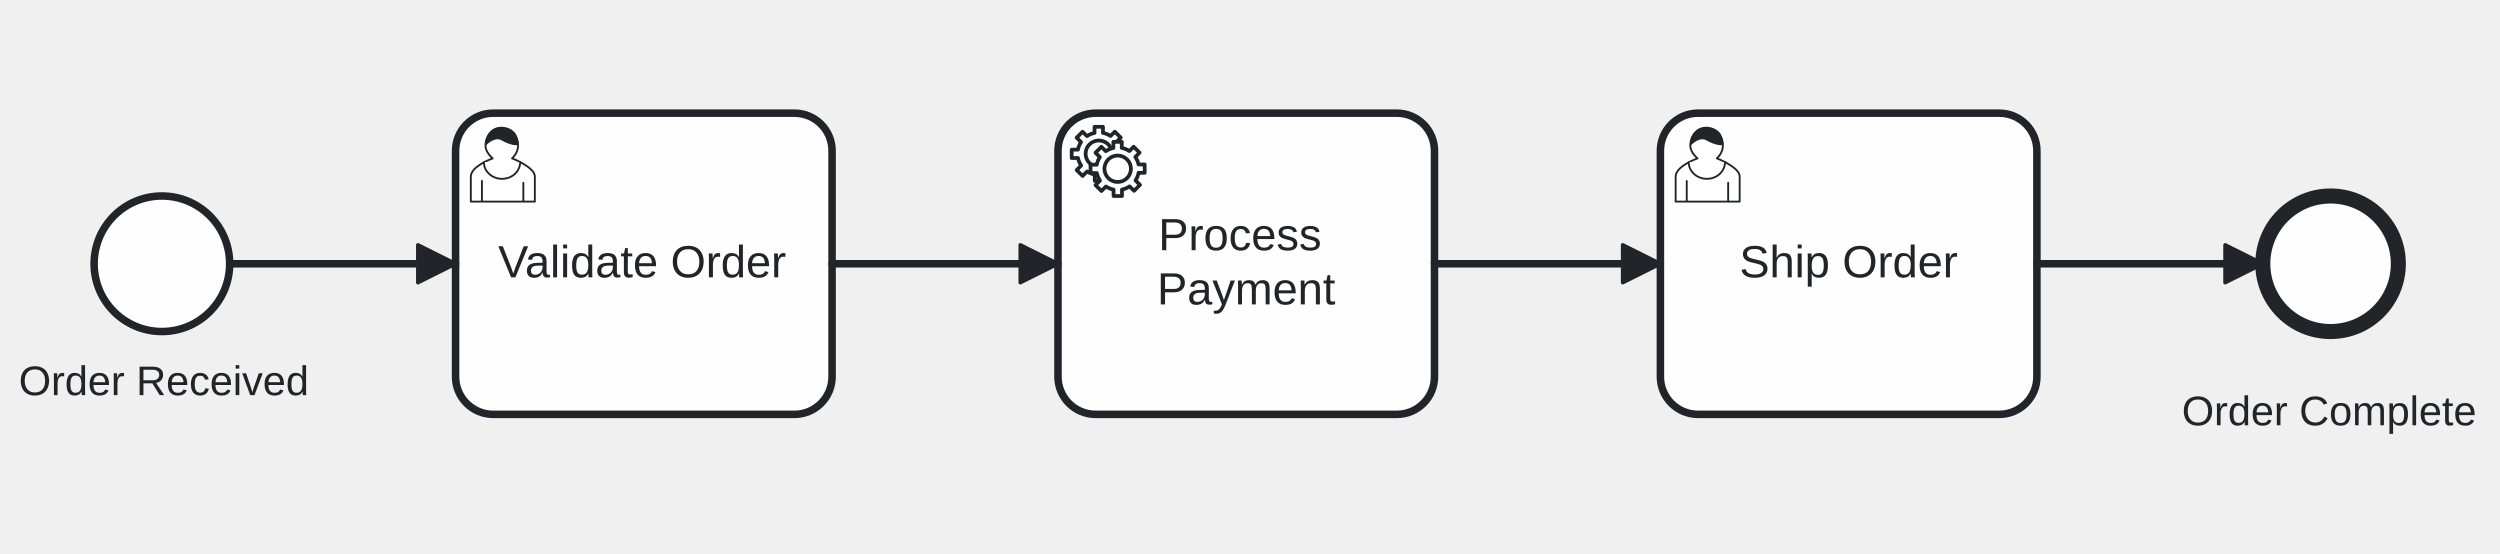
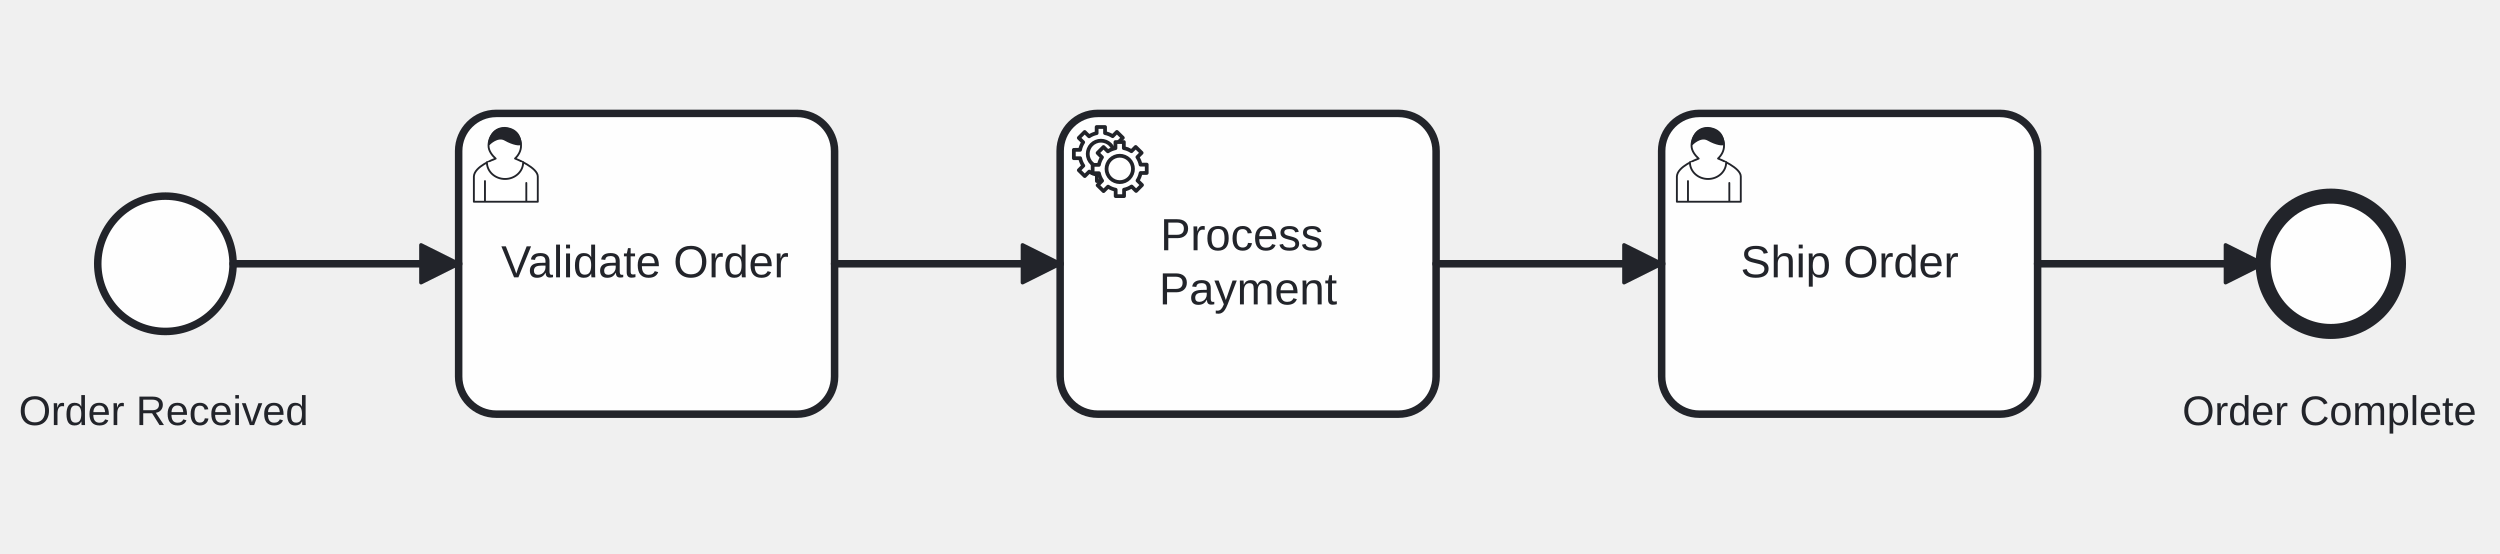
- <svg xmlns="http://www.w3.org/2000/svg" width="830.5" height="184" viewBox="167 87 664 97" version="1.1">
+ <svg xmlns="http://www.w3.org/2000/svg" width="830.5" height="184" viewBox="166 87 665 97" version="1.1">
  <g class="djs-group">
    <g class="djs-element djs-shape" data-element-id="Event_1l18z3u" style="display: block;" transform="translate(192, 114)">
      <g class="djs-visual">
        <circle cx="18" cy="18" r="18" style="stroke-linecap: round; stroke-linejoin: round; stroke: hsl(225, 10%, 15%); stroke-width: 2px; fill: white; fill-opacity: 0.95;" />
      </g>
      <rect style="fill: none; stroke-opacity: 0; stroke: white; stroke-width: 15px;" class="djs-hit djs-hit-all" x="0" y="0" width="36" height="36" />
      <circle cx="18" cy="18" r="23" style="fill: none;" class="djs-outline" />
    </g>
  </g>
  <g class="djs-group">
    <g class="djs-element djs-shape" data-element-id="Event_0bdlayk" style="display: block;" transform="translate(768, 114)">
      <g class="djs-visual">
        <circle cx="18" cy="18" r="18" style="stroke-linecap: round; stroke-linejoin: round; stroke: hsl(225, 10%, 15%); stroke-width: 4px; fill: white; fill-opacity: 0.95;" />
      </g>
      <rect style="fill: none; stroke-opacity: 0; stroke: white; stroke-width: 15px;" class="djs-hit djs-hit-all" x="0" y="0" width="36" height="36" />
      <circle cx="18" cy="18" r="24" style="fill: none;" class="djs-outline" />
    </g>
  </g>
  <g class="djs-group">
    <g class="djs-element djs-shape" data-element-id="Activity_01aji74" style="display: block;" transform="translate(288, 92)">
      <g class="djs-visual">
        <rect x="0" y="0" width="100" height="80" rx="10" ry="10" style="stroke-linecap: round; stroke-linejoin: round; stroke: hsl(225, 10%, 15%); stroke-width: 2px; fill: white; fill-opacity: 0.95;" />
        <text style="font-family: Arial, sans-serif; font-size: 12px; font-weight: normal; fill: hsl(225, 10%, 15%);" lineHeight="1.2" class="djs-label">
          <tspan x="11.318" y="43.6">Validate Order</tspan>
        </text>
        <path style="fill: white; stroke-linecap: round; stroke-linejoin: round; stroke: hsl(225, 10%, 15%); stroke-width: 0.5px;" d="m 15,12 c 0.909,-0.845 1.594,-2.049 1.594,-3.385 0,-2.554 -1.805,-4.622 -4.357,-4.622 -2.552,0 -4.288,2.068 -4.288,4.622 0,1.348 0.974,2.562 1.896,3.405 -0.529,0.187 -5.669,2.097 -5.794,4.756 v 6.718 h 17 v -6.718 c 0,-2.298 -5.528,-4.595 -6.051,-4.776 zm -8,6 l 0,5.5 m 11,0 l 0,-5" />
        <path style="fill: white; stroke-linecap: round; stroke-linejoin: round; stroke: hsl(225, 10%, 15%); stroke-width: 0.5px;" d="m 15,12 m 2.162,1.009 c 0,2.447 -2.158,4.431 -4.821,4.431 -2.665,0 -4.822,-1.981 -4.822,-4.431 " />
        <path style="fill: hsl(225, 10%, 15%); stroke-linecap: round; stroke-linejoin: round; stroke: hsl(225, 10%, 15%); stroke-width: 0.5px;" d="m 15,12 m -6.9,-3.80 c 0,0 2.251,-2.358 4.274,-1.177 2.024,1.181 4.221,1.537 4.124,0.965 -0.098,-0.57 -0.117,-3.791 -4.191,-4.136 -3.575,0.001 -4.208,3.367 -4.207,4.348 z" />
      </g>
      <rect style="fill: none; stroke-opacity: 0; stroke: white; stroke-width: 15px;" class="djs-hit djs-hit-all" x="0" y="0" width="100" height="80" />
      <rect x="-5" y="-5" rx="14" width="110" height="90" style="fill: none;" class="djs-outline" />
    </g>
  </g>
  <g class="djs-group">
    <g class="djs-element djs-shape" data-element-id="Activity_0jy2ses" style="display: block;" transform="translate(608, 92)">
      <g class="djs-visual">
        <rect x="0" y="0" width="100" height="80" rx="10" ry="10" style="stroke-linecap: round; stroke-linejoin: round; stroke: hsl(225, 10%, 15%); stroke-width: 2px; fill: white; fill-opacity: 0.95;" />
        <text style="font-family: Arial, sans-serif; font-size: 12px; font-weight: normal; fill: hsl(225, 10%, 15%);" lineHeight="1.2" class="djs-label">
          <tspan x="20.99" y="43.6">Ship Order</tspan>
        </text>
        <path style="fill: white; stroke-linecap: round; stroke-linejoin: round; stroke: hsl(225, 10%, 15%); stroke-width: 0.5px;" d="m 15,12 c 0.909,-0.845 1.594,-2.049 1.594,-3.385 0,-2.554 -1.805,-4.622 -4.357,-4.622 -2.552,0 -4.288,2.068 -4.288,4.622 0,1.348 0.974,2.562 1.896,3.405 -0.529,0.187 -5.669,2.097 -5.794,4.756 v 6.718 h 17 v -6.718 c 0,-2.298 -5.528,-4.595 -6.051,-4.776 zm -8,6 l 0,5.5 m 11,0 l 0,-5" />
        <path style="fill: white; stroke-linecap: round; stroke-linejoin: round; stroke: hsl(225, 10%, 15%); stroke-width: 0.5px;" d="m 15,12 m 2.162,1.009 c 0,2.447 -2.158,4.431 -4.821,4.431 -2.665,0 -4.822,-1.981 -4.822,-4.431 " />
        <path style="fill: hsl(225, 10%, 15%); stroke-linecap: round; stroke-linejoin: round; stroke: hsl(225, 10%, 15%); stroke-width: 0.5px;" d="m 15,12 m -6.9,-3.80 c 0,0 2.251,-2.358 4.274,-1.177 2.024,1.181 4.221,1.537 4.124,0.965 -0.098,-0.57 -0.117,-3.791 -4.191,-4.136 -3.575,0.001 -4.208,3.367 -4.207,4.348 z" />
      </g>
      <rect style="fill: none; stroke-opacity: 0; stroke: white; stroke-width: 15px;" class="djs-hit djs-hit-all" x="0" y="0" width="100" height="80" />
      <rect x="-5" y="-5" rx="14" width="110" height="90" style="fill: none;" class="djs-outline" />
    </g>
  </g>
  <g class="djs-group">
    <g class="djs-element djs-shape" data-element-id="Activity_1p2y7u9" style="display: block;" transform="translate(448, 92)">
      <g class="djs-visual">
        <rect x="0" y="0" width="100" height="80" rx="10" ry="10" style="stroke-linecap: round; stroke-linejoin: round; stroke: hsl(225, 10%, 15%); stroke-width: 2px; fill: white; fill-opacity: 0.95;" />
        <text style="font-family: Arial, sans-serif; font-size: 12px; font-weight: normal; fill: hsl(225, 10%, 15%);" lineHeight="1.2" class="djs-label">
          <tspan x="26.66" y="36.4">Process </tspan>
          <tspan x="26.324" y="50.8">Payment</tspan>
        </text>
        <circle cx="5" cy="5" r="5" style="stroke-linecap: round; stroke-linejoin: round; stroke: none; stroke-width: 2px; fill: white;" transform="translate(6, 6)" />
        <path style="fill: white; stroke-linecap: round; stroke-linejoin: round; stroke: hsl(225, 10%, 15%); stroke-width: 1px;" d="m 12,18 v -1.713 c 0.352,-0.07 0.704,-0.178 1.048,-0.321 0.344,-0.145 0.666,-0.321 0.966,-0.521 l 1.194,1.18 1.567,-1.577 -1.195,-1.18 c 0.403,-0.614 0.683,-1.299 0.825,-2.018 l 1.622,-0.01 v -2.22 l -1.637,0.01 c -0.073,-0.352 -0.178,-0.7 -0.324,-1.044 -0.145,-0.344 -0.321,-0.664 -0.523,-0.962 l 1.131,-1.136 -1.583,-1.563 -1.13,1.136 c -0.614,-0.401 -1.303,-0.681 -2.023,-0.822 l 0.009,-1.619 h -2.241 l 0.004,1.631 c -0.354,0.074 -0.705,0.18 -1.05,0.324 -0.344,0.144 -0.665,0.321 -0.964,0.52 l -1.17,-1.158 -1.567,1.579 1.168,1.157 c -0.403,0.613 -0.683,1.298 -0.825,2.017 l -1.659,0.003 v 2.222 l 1.672,-0.006 c 0.073,0.351 0.18,0.702 0.324,1.045 0.145,0.344 0.321,0.664 0.523,0.961 l -1.199,1.197 1.584,1.56 1.196,-1.193 c 0.614,0.403 1.303,0.682 2.023,0.823 l 7.19e-4,1.699 h 2.227 z m 0.221,-3.996 c -1.789,0.75 -3.858,-0.093 -4.61,-1.874 -0.752,-1.783 0.091,-3.846 1.88,-4.596 1.788,-0.749 3.857,0.093 4.609,1.874 0.752,1.782 -0.091,3.846 -1.88,4.596 z" />
        <circle cx="5" cy="5" r="5" style="stroke-linecap: round; stroke-linejoin: round; stroke: none; stroke-width: 2px; fill: white;" transform="translate(11, 10)" />
        <path style="fill: white; stroke-linecap: round; stroke-linejoin: round; stroke: hsl(225, 10%, 15%); stroke-width: 1px;" d="m 17,22 v -1.713 c 0.352,-0.07 0.704,-0.178 1.048,-0.321 0.344,-0.145 0.666,-0.321 0.966,-0.521 l 1.194,1.18 1.567,-1.577 -1.195,-1.18 c 0.403,-0.614 0.683,-1.299 0.825,-2.018 l 1.622,-0.01 v -2.22 l -1.637,0.01 c -0.073,-0.352 -0.178,-0.7 -0.324,-1.044 -0.145,-0.344 -0.321,-0.664 -0.523,-0.962 l 1.131,-1.136 -1.583,-1.563 -1.13,1.136 c -0.614,-0.401 -1.303,-0.681 -2.023,-0.822 l 0.009,-1.619 h -2.241 l 0.004,1.631 c -0.354,0.074 -0.705,0.18 -1.05,0.324 -0.344,0.144 -0.665,0.321 -0.964,0.52 l -1.17,-1.158 -1.567,1.579 1.168,1.157 c -0.403,0.613 -0.683,1.298 -0.825,2.017 l -1.659,0.003 v 2.222 l 1.672,-0.006 c 0.073,0.351 0.18,0.702 0.324,1.045 0.145,0.344 0.321,0.664 0.523,0.961 l -1.199,1.197 1.584,1.56 1.196,-1.193 c 0.614,0.403 1.303,0.682 2.023,0.823 l 7.19e-4,1.699 h 2.227 z m 0.221,-3.996 c -1.789,0.75 -3.858,-0.093 -4.61,-1.874 -0.752,-1.783 0.091,-3.846 1.88,-4.596 1.788,-0.749 3.857,0.093 4.609,1.874 0.752,1.782 -0.091,3.846 -1.88,4.596 z" />
      </g>
      <rect style="fill: none; stroke-opacity: 0; stroke: white; stroke-width: 15px;" class="djs-hit djs-hit-all" x="0" y="0" width="100" height="80" />
      <rect x="-5" y="-5" rx="14" width="110" height="90" style="fill: none;" class="djs-outline" />
    </g>
  </g>
  <g class="djs-group">
    <g class="djs-element djs-connection" data-element-id="Flow_1o0buuy" style="display: block;">
      <g class="djs-visual">
        <defs>
          <marker id="marker-seq-0" viewBox="0 0 20 20" refX="11" refY="10" markerWidth="10" markerHeight="10" orient="auto">
            <path d="M 1 5 L 11 10 L 1 15 Z" style="stroke-linecap: round; stroke-linejoin: round; stroke: hsl(225, 10%, 15%); stroke-width: 1px; fill: hsl(225, 10%, 15%);" />
          </marker>
        </defs>
        <path style="fill: none; stroke-linecap: round; stroke-linejoin: round; stroke: hsl(225, 10%, 15%); stroke-width: 2px; marker-end: url(#marker-seq-0);" data-corner-radius="5" d="M228,132L288,132" />
      </g>
      <path d="M228,132L288,132" style="fill: none; stroke-opacity: 0; stroke: white; stroke-width: 15px;" class="djs-hit djs-hit-stroke" />
      <rect x="223" y="127" rx="4" width="70" height="10" style="fill: none;" class="djs-outline" />
    </g>
  </g>
  <g class="djs-group">
    <g class="djs-element djs-connection" data-element-id="Flow_0qgziru" style="display: block;">
      <g class="djs-visual">
        <defs>
          <marker id="marker-seq-1" viewBox="0 0 20 20" refX="11" refY="10" markerWidth="10" markerHeight="10" orient="auto">
            <path d="M 1 5 L 11 10 L 1 15 Z" style="stroke-linecap: round; stroke-linejoin: round; stroke: hsl(225, 10%, 15%); stroke-width: 1px; fill: hsl(225, 10%, 15%);" />
          </marker>
        </defs>
        <path style="fill: none; stroke-linecap: round; stroke-linejoin: round; stroke: hsl(225, 10%, 15%); stroke-width: 2px; marker-end: url(#marker-seq-1);" data-corner-radius="5" d="M388,132L448,132" />
      </g>
      <path d="M388,132L448,132" style="fill: none; stroke-opacity: 0; stroke: white; stroke-width: 15px;" class="djs-hit djs-hit-stroke" />
      <rect x="383" y="127" rx="4" width="70" height="10" style="fill: none;" class="djs-outline" />
    </g>
  </g>
  <g class="djs-group">
    <g class="djs-element djs-connection" data-element-id="Flow_00k1pv3" style="display: block;">
      <g class="djs-visual">
        <defs>
          <marker id="marker-seq-2" viewBox="0 0 20 20" refX="11" refY="10" markerWidth="10" markerHeight="10" orient="auto">
            <path d="M 1 5 L 11 10 L 1 15 Z" style="stroke-linecap: round; stroke-linejoin: round; stroke: hsl(225, 10%, 15%); stroke-width: 1px; fill: hsl(225, 10%, 15%);" />
          </marker>
        </defs>
        <path style="fill: none; stroke-linecap: round; stroke-linejoin: round; stroke: hsl(225, 10%, 15%); stroke-width: 2px; marker-end: url(#marker-seq-2);" data-corner-radius="5" d="M548,132L608,132" />
      </g>
      <path d="M548,132L608,132" style="fill: none; stroke-opacity: 0; stroke: white; stroke-width: 15px;" class="djs-hit djs-hit-stroke" />
      <rect x="543" y="127" rx="4" width="70" height="10" style="fill: none;" class="djs-outline" />
    </g>
  </g>
  <g class="djs-group">
    <g class="djs-element djs-connection" data-element-id="Flow_0wkgksp" style="display: block;">
      <g class="djs-visual">
        <defs>
          <marker id="marker-seq-3" viewBox="0 0 20 20" refX="11" refY="10" markerWidth="10" markerHeight="10" orient="auto">
            <path d="M 1 5 L 11 10 L 1 15 Z" style="stroke-linecap: round; stroke-linejoin: round; stroke: hsl(225, 10%, 15%); stroke-width: 1px; fill: hsl(225, 10%, 15%);" />
          </marker>
        </defs>
        <path style="fill: none; stroke-linecap: round; stroke-linejoin: round; stroke: hsl(225, 10%, 15%); stroke-width: 2px; marker-end: url(#marker-seq-3);" data-corner-radius="5" d="M708,132L768,132" />
      </g>
      <path d="M708,132L768,132" style="fill: none; stroke-opacity: 0; stroke: white; stroke-width: 15px;" class="djs-hit djs-hit-stroke" />
      <rect x="703" y="127" rx="4" width="70" height="10" style="fill: none;" class="djs-outline" />
    </g>
  </g>
  <g class="djs-group">
-     <g class="djs-element djs-shape" data-element-id="Event_1l18z3u_label" style="display: block;" transform="translate(172, 157)">
+     <g class="djs-element djs-shape" data-element-id="Event_1l18z3u_label" style="display: block;" transform="translate(171, 165)">
      <g class="djs-visual">
        <text style="font-family: Arial, sans-serif; font-size: 11px; font-weight: normal; fill: hsl(225, 10%, 15%);" lineHeight="1.2" class="djs-label">
          <tspan x="0" y="9.9">Order Received</tspan>
        </text>
      </g>
      <rect style="fill: none; stroke-opacity: 0; stroke: white; stroke-width: 15px;" class="djs-hit djs-hit-all" x="0" y="0" width="78" height="14" />
      <rect x="-5" y="-5" rx="4" width="88" height="24" style="fill: none;" class="djs-outline" />
    </g>
  </g>
  <g class="djs-group">
    <g class="djs-element djs-shape" data-element-id="Event_0bdlayk_label" style="display: block;" transform="translate(746.5, 165)">
      <g class="djs-visual">
        <text style="font-family: Arial, sans-serif; font-size: 11px; font-weight: normal; fill: hsl(225, 10%, 15%);" lineHeight="1.2" class="djs-label">
          <tspan x="0" y="9.9">Order Complete</tspan>
        </text>
      </g>
      <rect style="fill: none; stroke-opacity: 0; stroke: white; stroke-width: 15px;" class="djs-hit djs-hit-all" x="0" y="0" width="79" height="14" />
      <rect x="-5" y="-5" rx="4" width="89" height="24" style="fill: none;" class="djs-outline" />
    </g>
  </g>
</svg>
